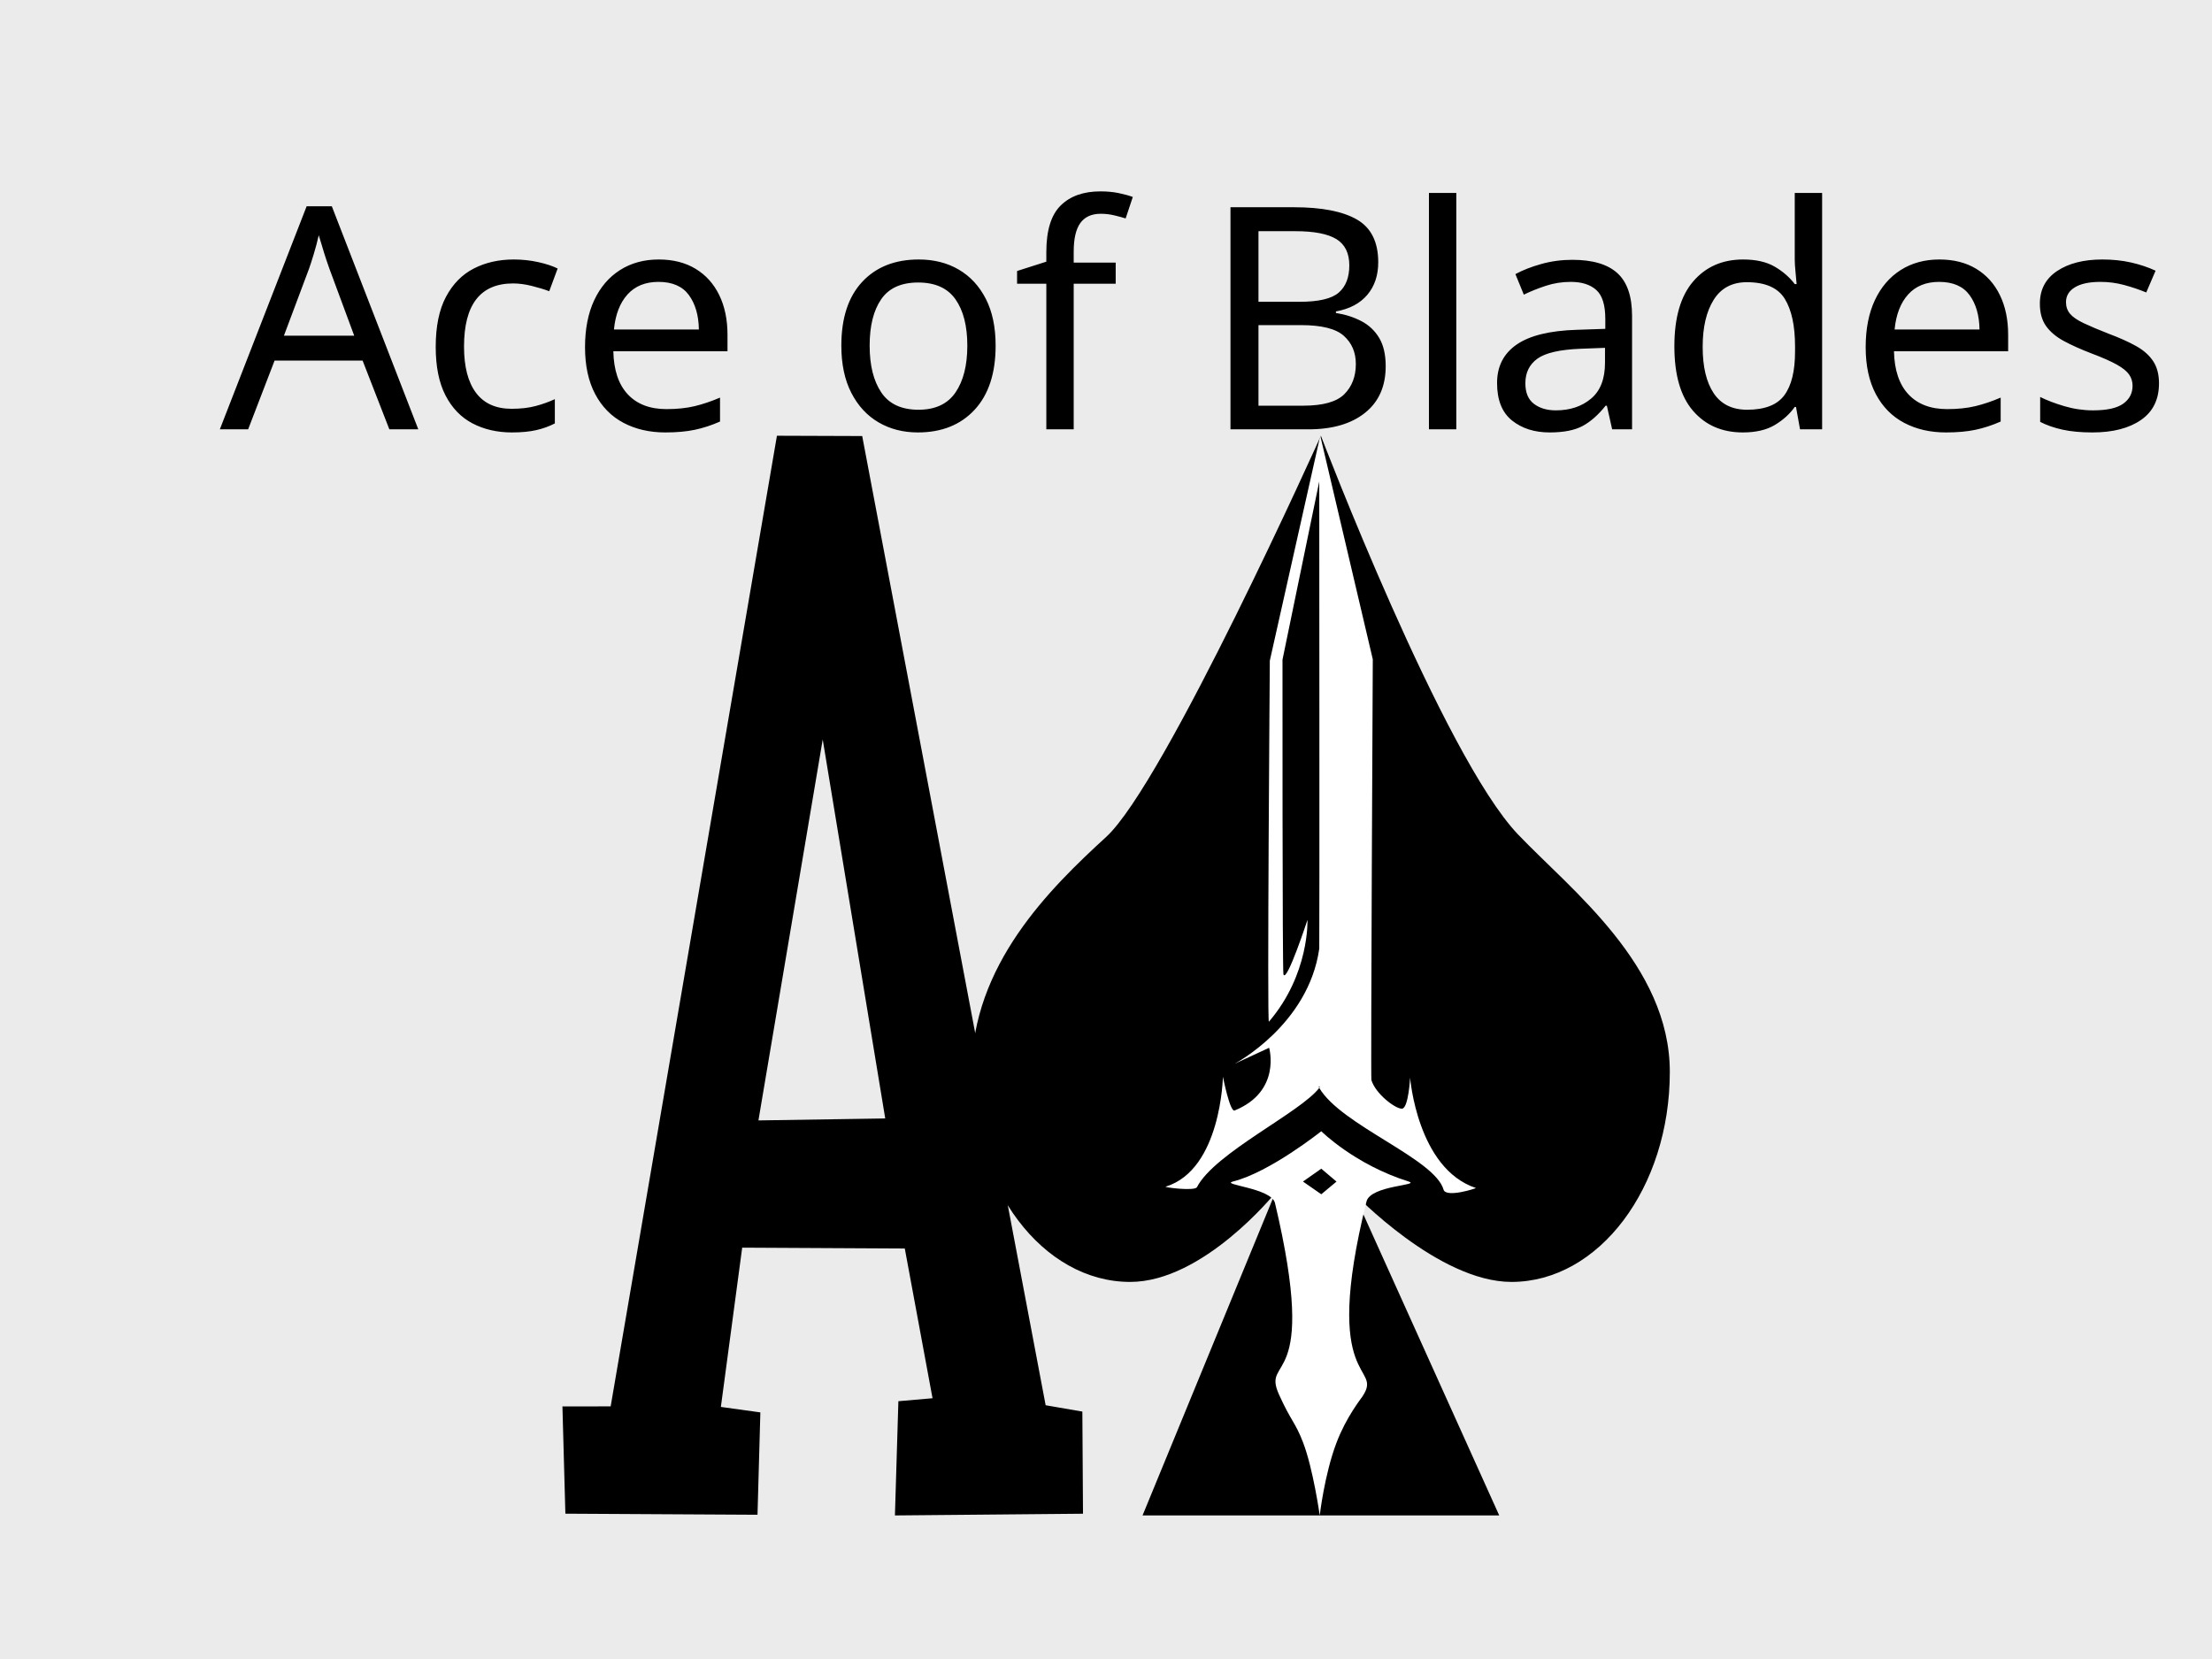
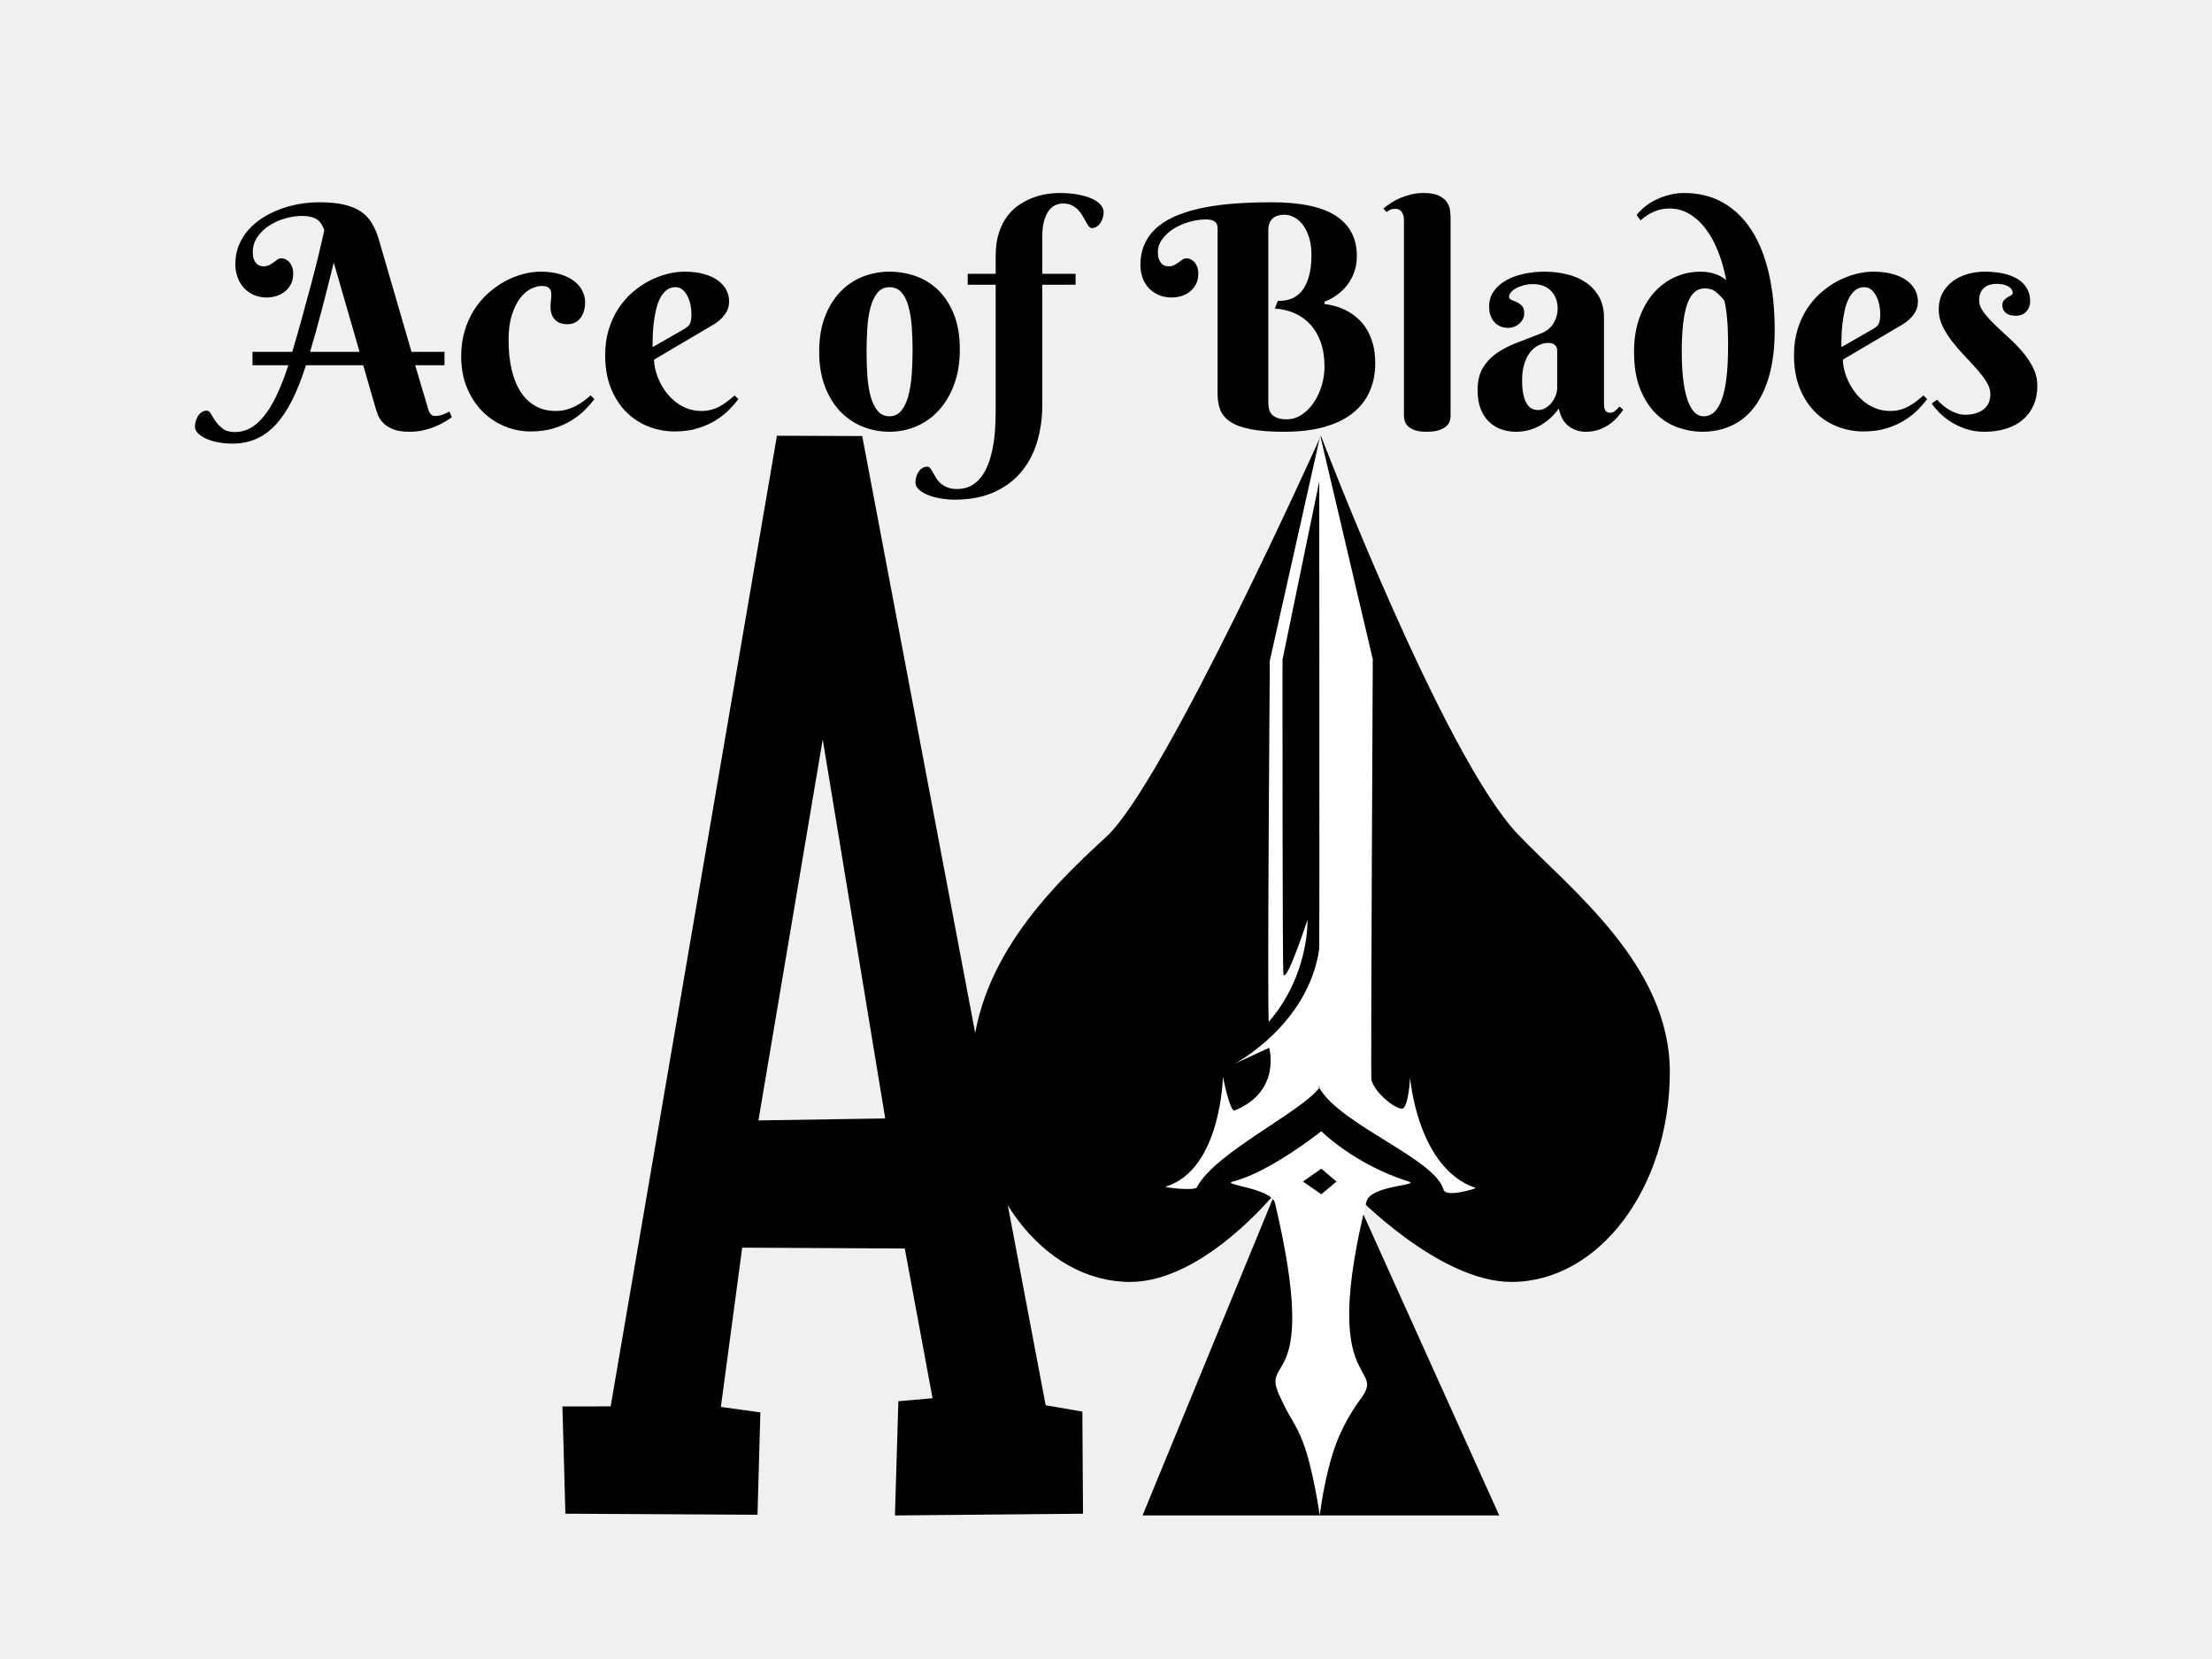
<svg xmlns="http://www.w3.org/2000/svg" width="100%" height="100%" viewBox="0 0 2048 1536" version="1.1" xml:space="preserve" style="fill-rule:evenodd;clip-rule:evenodd;stroke-linejoin:round;stroke-miterlimit:2;">
  <rect id="Artboard1" x="0" y="0" width="2048" height="1536" style="fill:none;" />
-   <clipPath id="_clip1">
-     <rect id="Artboard11" x="0" y="0" width="2048" height="1536" />
-   </clipPath>
-   <g clip-path="url(#_clip1)">
-     <rect x="-9.464" y="0" width="2078.99" height="1561.29" style="fill:rgb(235,235,235);" />
+   <g id="Artboard11">
    <g transform="matrix(1,0,0,1,-221.552,234.796)">
-       <g transform="matrix(288,0,0,288,2116.39,162.705)">
-             </g>
-       <text x="425.091px" y="162.705px" style="font-family:'BerkshireSwash-Regular', 'Berkshire Swash';font-size:288px;">Ace of Blades</text>
+       <path d="M557.841,103.361L504.825,103.361C500.888,115.736 496.646,126.47 492.099,135.564C487.552,144.658 482.513,152.205 476.982,158.205C471.45,164.205 465.38,168.658 458.771,171.564C452.161,174.47 444.778,175.924 436.622,175.924C432.122,175.924 427.786,175.525 423.614,174.728C419.442,173.931 415.763,172.83 412.575,171.424C409.388,170.017 406.833,168.353 404.911,166.431C402.989,164.509 402.028,162.424 402.028,160.174C402.028,158.486 402.286,156.775 402.802,155.041C403.317,153.306 404.044,151.713 404.982,150.259C405.919,148.806 407.067,147.634 408.427,146.744C409.786,145.853 411.31,145.408 412.997,145.408C414.497,145.408 415.81,146.439 416.935,148.502C418.06,150.564 419.489,152.838 421.224,155.322C422.958,157.806 425.185,160.08 427.903,162.142C430.622,164.205 434.372,165.236 439.153,165.236C444.028,165.236 448.669,164.064 453.075,161.72C457.482,159.377 461.724,155.697 465.802,150.681C469.88,145.666 473.794,139.267 477.544,131.486C481.294,123.705 484.95,114.33 488.513,103.361L455.325,103.361L455.325,90.986L492.169,90.986C495.263,80.486 498.286,69.892 501.239,59.205C504.192,48.517 506.982,38.252 509.607,28.408C512.232,18.564 514.575,9.353 516.638,0.775C518.7,-7.803 520.435,-15.28 521.841,-21.655C519.966,-26.905 517.411,-30.42 514.177,-32.201C510.942,-33.983 506.607,-34.873 501.169,-34.873C496.107,-34.873 490.88,-34.1 485.489,-32.553C480.099,-31.006 475.2,-28.803 470.794,-25.944C466.388,-23.084 462.755,-19.569 459.896,-15.397C457.036,-11.225 455.607,-6.561 455.607,-1.405C455.607,1.595 456.005,3.986 456.802,5.767C457.599,7.549 458.536,8.884 459.614,9.775C460.692,10.666 461.747,11.228 462.778,11.463C463.81,11.697 464.607,11.814 465.169,11.814C467.419,11.814 469.317,11.416 470.864,10.619C472.411,9.822 473.771,8.978 474.942,8.088C476.114,7.197 477.263,6.353 478.388,5.556C479.513,4.759 480.778,4.361 482.185,4.361C483.216,4.361 484.364,4.619 485.63,5.134C486.896,5.65 488.067,6.47 489.146,7.595C490.224,8.72 491.138,10.197 491.888,12.025C492.638,13.853 493.013,16.08 493.013,18.705C493.013,22.455 492.286,25.689 490.833,28.408C489.38,31.127 487.505,33.4 485.208,35.228C482.911,37.056 480.286,38.416 477.333,39.306C474.38,40.197 471.45,40.642 468.544,40.642C464.044,40.642 459.989,39.822 456.38,38.181C452.771,36.541 449.7,34.314 447.169,31.502C444.638,28.689 442.716,25.408 441.403,21.658C440.091,17.908 439.435,13.97 439.435,9.845C439.435,3.658 440.466,-2.037 442.528,-7.241C444.591,-12.444 447.45,-17.178 451.107,-21.444C454.763,-25.709 459.075,-29.459 464.044,-32.694C469.013,-35.928 474.38,-38.647 480.146,-40.85C485.911,-43.053 491.935,-44.717 498.216,-45.842C504.497,-46.967 510.825,-47.53 517.2,-47.53C526.2,-47.53 533.817,-46.803 540.052,-45.35C546.286,-43.897 551.513,-41.741 555.732,-38.881C559.95,-36.022 563.349,-32.412 565.927,-28.053C568.505,-23.694 570.638,-18.655 572.325,-12.936L602.56,90.986L633.075,90.986L633.075,103.361L605.935,103.361L616.903,140.205C617.278,141.611 617.653,142.924 618.028,144.142C618.403,145.361 618.849,146.416 619.364,147.306C619.88,148.197 620.536,148.924 621.333,149.486C622.13,150.049 623.138,150.33 624.357,150.33C626.982,150.33 629.419,149.884 631.669,148.994C633.919,148.103 635.888,147.189 637.575,146.252L639.966,151.455C638.278,152.674 636.146,154.056 633.567,155.603C630.989,157.15 628.036,158.627 624.708,160.033C621.38,161.439 617.7,162.611 613.669,163.549C609.638,164.486 605.325,164.955 600.732,164.955C594.357,164.955 589.224,164.158 585.333,162.564C581.442,160.97 578.396,159.002 576.192,156.658C573.989,154.314 572.396,151.83 571.411,149.205C570.427,146.58 569.653,144.283 569.091,142.314L557.841,103.361ZM530.56,8.299C526.716,23.955 522.989,38.674 519.38,52.455C515.771,66.236 512.185,79.08 508.622,90.986L554.466,90.986L530.56,8.299Z" style="fill-rule:nonzero;" />
+       <path d="M746.841,65.392C743.935,65.392 741.497,64.947 739.528,64.056C737.56,63.166 735.966,61.97 734.747,60.47C733.528,58.97 732.638,57.306 732.075,55.478C731.513,53.65 731.232,51.752 731.232,49.783C731.232,47.252 731.396,44.814 731.724,42.47C732.052,40.127 732.099,38.017 731.864,36.142C731.63,34.267 730.903,32.767 729.685,31.642C728.466,30.517 726.31,29.955 723.216,29.955C719.935,29.955 716.466,30.892 712.81,32.767C709.153,34.642 705.825,37.595 702.825,41.627C699.825,45.658 697.341,50.838 695.372,57.166C693.403,63.494 692.419,71.111 692.419,80.017C692.419,89.861 693.333,98.838 695.161,106.947C696.989,115.056 699.732,121.97 703.388,127.689C707.044,133.408 711.591,137.838 717.028,140.978C722.466,144.119 728.841,145.689 736.153,145.689C739.435,145.689 742.552,145.314 745.505,144.564C748.458,143.814 751.247,142.783 753.872,141.47C756.497,140.158 759.005,138.634 761.396,136.9C763.786,135.166 766.107,133.314 768.357,131.345L771.872,134.72C769.716,137.627 766.95,140.814 763.575,144.283C760.2,147.752 756.122,151.009 751.341,154.056C746.56,157.103 740.982,159.634 734.607,161.65C728.232,163.666 720.966,164.674 712.81,164.674C704.653,164.674 696.708,163.103 688.974,159.963C681.239,156.822 674.372,152.252 668.372,146.252C662.372,140.252 657.567,132.963 653.958,124.384C650.349,115.806 648.544,106.033 648.544,95.064C648.544,86.533 649.622,78.681 651.778,71.509C653.935,64.338 656.864,57.845 660.567,52.033C664.271,46.22 668.583,41.111 673.505,36.705C678.427,32.299 683.607,28.619 689.044,25.666C694.482,22.713 700.036,20.486 705.708,18.986C711.38,17.486 716.841,16.736 722.091,16.736C729.028,16.736 735.075,17.533 740.232,19.127C745.388,20.72 749.677,22.83 753.099,25.455C756.521,28.08 759.075,31.103 760.763,34.525C762.45,37.947 763.294,41.486 763.294,45.142C763.294,47.861 762.942,50.463 762.239,52.947C761.536,55.431 760.505,57.588 759.146,59.416C757.786,61.244 756.075,62.697 754.013,63.775C751.95,64.853 749.56,65.392 746.841,65.392Z" style="fill-rule:nonzero;" />
+       <path d="M827.138,98.158C827.138,101.158 827.583,104.416 828.474,107.931C829.364,111.447 830.653,114.986 832.341,118.549C834.028,122.111 836.114,125.509 838.599,128.744C841.083,131.978 843.942,134.861 847.177,137.392C850.411,139.924 853.997,141.939 857.935,143.439C861.872,144.939 866.185,145.689 870.872,145.689C874.153,145.689 877.2,145.314 880.013,144.564C882.825,143.814 885.45,142.783 887.888,141.47C890.325,140.158 892.669,138.634 894.919,136.9C897.169,135.166 899.419,133.314 901.669,131.345L905.185,134.72C903.028,137.627 900.263,140.814 896.888,144.283C893.513,147.752 889.435,151.009 884.653,154.056C879.872,157.103 874.294,159.634 867.919,161.65C861.544,163.666 854.278,164.674 846.122,164.674C837.966,164.674 830.021,163.197 822.286,160.244C814.552,157.291 807.685,152.861 801.685,146.955C795.685,141.049 790.88,133.689 787.271,124.877C783.661,116.064 781.857,105.752 781.857,93.939C781.857,85.408 782.935,77.58 785.091,70.455C787.247,63.33 790.177,56.908 793.88,51.189C797.583,45.47 801.896,40.455 806.817,36.142C811.739,31.83 816.919,28.244 822.357,25.384C827.794,22.525 833.349,20.369 839.021,18.916C844.692,17.463 850.153,16.736 855.403,16.736C862.341,16.736 868.388,17.486 873.544,18.986C878.7,20.486 882.989,22.502 886.411,25.033C889.833,27.564 892.388,30.494 894.075,33.822C895.763,37.15 896.607,40.642 896.607,44.299C896.607,48.705 895.341,52.666 892.81,56.181C890.278,59.697 886.903,62.767 882.685,65.392L827.138,98.158ZM855.403,69.611C856.622,68.861 857.63,68.134 858.427,67.431C859.224,66.728 859.857,65.884 860.325,64.9C860.794,63.916 861.146,62.697 861.38,61.244C861.614,59.791 861.732,57.986 861.732,55.83C861.732,53.486 861.474,50.884 860.958,48.025C860.442,45.166 859.575,42.47 858.357,39.939C857.138,37.408 855.591,35.299 853.716,33.611C851.841,31.924 849.591,31.08 846.966,31.08C843.591,31.08 840.708,32.088 838.317,34.103C835.927,36.119 833.958,38.72 832.411,41.908C830.864,45.095 829.646,48.728 828.755,52.806C827.864,56.884 827.185,60.986 826.716,65.111C826.247,69.236 825.966,73.197 825.872,76.994C825.778,80.791 825.732,84.002 825.732,86.627L855.403,69.611Z" style="fill-rule:nonzero;" />
+       <path d="M979.997,90.705C979.997,78.424 981.778,67.666 985.341,58.431C988.903,49.197 993.661,41.486 999.614,35.299C1005.57,29.111 1012.48,24.47 1020.36,21.377C1028.23,18.283 1036.48,16.736 1045.11,16.736C1053.73,16.736 1061.98,18.166 1069.86,21.025C1077.73,23.884 1084.65,28.267 1090.6,34.174C1096.55,40.08 1101.31,47.556 1104.87,56.603C1108.43,65.65 1110.22,76.361 1110.22,88.736C1110.22,101.017 1108.43,111.892 1104.87,121.361C1101.31,130.83 1096.55,138.799 1090.6,145.267C1084.65,151.736 1077.73,156.634 1069.86,159.963C1061.98,163.291 1053.73,164.955 1045.11,164.955C1036.48,164.955 1028.23,163.384 1020.36,160.244C1012.48,157.103 1005.57,152.439 999.614,146.252C993.661,140.064 988.903,132.33 985.341,123.049C981.778,113.767 979.997,102.986 979.997,90.705ZM1066.48,89.299C1066.48,81.799 1066.22,74.556 1065.71,67.572C1065.19,60.588 1064.18,54.377 1062.68,48.939C1061.18,43.502 1059.03,39.166 1056.22,35.931C1053.4,32.697 1049.7,31.08 1045.11,31.08C1040.51,31.08 1036.81,32.791 1034,36.213C1031.18,39.634 1029.03,44.134 1027.53,49.713C1026.03,55.291 1025.04,61.642 1024.58,68.767C1024.11,75.892 1023.87,83.205 1023.87,90.705C1023.87,98.205 1024.11,105.541 1024.58,112.713C1025.04,119.884 1026.03,126.283 1027.53,131.908C1029.03,137.533 1031.18,142.056 1034,145.478C1036.81,148.9 1040.51,150.611 1045.11,150.611C1049.7,150.611 1053.4,148.83 1056.22,145.267C1059.03,141.705 1061.18,137.017 1062.68,131.205C1064.18,125.392 1065.19,118.83 1065.71,111.517C1066.22,104.205 1066.48,96.799 1066.48,89.299Z" style="fill-rule:nonzero;" />
+       <path d="M1205.84,-46.405C1203.22,-46.405 1200.73,-45.842 1198.39,-44.717C1196.04,-43.592 1194.01,-41.787 1192.27,-39.303C1190.54,-36.819 1189.15,-33.655 1188.12,-29.811C1187.09,-25.967 1186.58,-21.326 1186.58,-15.889L1186.58,18.705L1217.37,18.705L1217.37,28.83L1186.58,28.83L1186.58,139.642C1186.58,152.392 1184.91,164.158 1181.58,174.939C1178.26,185.72 1173.22,195.025 1166.47,202.853C1159.72,210.681 1151.28,216.799 1141.15,221.205C1131.03,225.611 1119.22,227.814 1105.72,227.814C1100.93,227.814 1096.34,227.416 1091.93,226.619C1087.53,225.822 1083.64,224.72 1080.26,223.314C1076.89,221.908 1074.19,220.244 1072.18,218.322C1070.16,216.4 1069.15,214.267 1069.15,211.924C1069.15,210.236 1069.39,208.525 1069.86,206.791C1070.33,205.056 1071.03,203.486 1071.97,202.08C1072.9,200.674 1074.05,199.525 1075.41,198.634C1076.77,197.744 1078.34,197.299 1080.12,197.299C1081.15,197.299 1082.07,197.814 1082.86,198.845C1083.66,199.877 1084.48,201.142 1085.33,202.642C1086.17,204.142 1087.13,205.806 1088.21,207.634C1089.29,209.463 1090.67,211.127 1092.36,212.627C1094.04,214.127 1096.13,215.392 1098.61,216.424C1101.1,217.455 1104.12,217.97 1107.68,217.97C1112.47,217.97 1116.68,217.009 1120.34,215.088C1124,213.166 1127.14,210.517 1129.76,207.142C1132.39,203.767 1134.59,199.783 1136.37,195.189C1138.15,190.595 1139.56,185.674 1140.59,180.424C1141.62,175.174 1142.35,169.689 1142.77,163.97C1143.19,158.252 1143.4,152.533 1143.4,146.814L1143.4,28.83L1117.53,28.83L1117.53,18.705L1143.4,18.705L1143.4,2.252C1143.4,-5.998 1144.41,-13.194 1146.43,-19.334C1148.44,-25.475 1151.11,-30.701 1154.44,-35.014C1157.77,-39.326 1161.54,-42.842 1165.76,-45.561C1169.98,-48.28 1174.27,-50.436 1178.63,-52.03C1182.99,-53.623 1187.23,-54.701 1191.36,-55.264C1195.48,-55.826 1199.09,-56.108 1202.18,-56.108C1208.84,-56.108 1214.75,-55.616 1219.9,-54.631C1225.06,-53.647 1229.37,-52.334 1232.84,-50.694C1236.31,-49.053 1238.93,-47.155 1240.72,-44.998C1242.5,-42.842 1243.39,-40.639 1243.39,-38.389C1243.39,-36.701 1243.13,-34.991 1242.61,-33.256C1242.1,-31.522 1241.37,-29.928 1240.43,-28.475C1239.5,-27.022 1238.35,-25.85 1236.99,-24.959C1235.63,-24.069 1234.11,-23.623 1232.42,-23.623C1231.39,-23.623 1230.45,-24.186 1229.61,-25.311C1228.76,-26.436 1227.87,-27.842 1226.93,-29.53C1226,-31.217 1224.97,-33.045 1223.84,-35.014C1222.72,-36.983 1221.33,-38.811 1219.69,-40.498C1218.05,-42.186 1216.11,-43.592 1213.86,-44.717C1211.61,-45.842 1208.93,-46.405 1205.84,-46.405Z" style="fill-rule:nonzero;" />
+       <path d="M1395.83,137.674C1395.83,139.83 1396.04,141.869 1396.46,143.791C1396.88,145.713 1397.72,147.377 1398.99,148.783C1400.26,150.189 1401.99,151.314 1404.19,152.158C1406.4,153.002 1409.28,153.424 1412.84,153.424C1418,153.424 1422.73,151.947 1427.04,148.994C1431.36,146.041 1435.06,142.244 1438.15,137.603C1441.25,132.963 1443.64,127.759 1445.33,121.994C1447.01,116.228 1447.86,110.486 1447.86,104.767C1447.86,96.236 1446.71,88.713 1444.41,82.197C1442.11,75.681 1438.9,70.174 1434.78,65.674C1430.65,61.174 1425.78,57.681 1420.15,55.197C1414.53,52.713 1408.43,51.283 1401.87,50.908L1404.68,43.736C1408.81,43.924 1412.75,43.361 1416.5,42.049C1420.25,40.736 1423.55,38.439 1426.41,35.158C1429.27,31.877 1431.54,27.447 1433.23,21.869C1434.92,16.291 1435.76,9.283 1435.76,0.845C1435.76,-4.873 1435.06,-10.03 1433.65,-14.623C1432.25,-19.217 1430.4,-23.084 1428.1,-26.225C1425.8,-29.366 1423.13,-31.78 1420.08,-33.467C1417.04,-35.155 1413.92,-35.998 1410.73,-35.998C1408.76,-35.998 1406.86,-35.764 1405.04,-35.295C1403.21,-34.826 1401.61,-34.03 1400.26,-32.905C1398.9,-31.78 1397.82,-30.303 1397.02,-28.475C1396.22,-26.647 1395.83,-24.373 1395.83,-21.655L1395.83,137.674ZM1398.64,-47.53C1425.83,-47.53 1445.82,-43.287 1458.61,-34.803C1471.41,-26.319 1477.81,-13.967 1477.81,2.252C1477.81,6.283 1477.36,9.986 1476.47,13.361C1475.58,16.736 1474.43,19.806 1473.03,22.572C1471.62,25.338 1470.03,27.799 1468.25,29.955C1466.47,32.111 1464.64,33.986 1462.76,35.58C1458.36,39.424 1453.39,42.424 1447.86,44.58L1447.86,46.689C1456.58,47.72 1464.4,50.345 1471.34,54.564C1474.25,56.345 1477.11,58.572 1479.92,61.244C1482.73,63.916 1485.24,67.15 1487.44,70.947C1489.65,74.744 1491.43,79.15 1492.79,84.166C1494.15,89.181 1494.83,94.924 1494.83,101.392C1494.83,111.236 1493.04,120.095 1489.48,127.97C1485.92,135.845 1480.62,142.525 1473.59,148.009C1466.56,153.494 1457.79,157.689 1447.29,160.595C1436.79,163.502 1424.61,164.955 1410.73,164.955C1397.89,164.955 1387.43,164.158 1379.37,162.564C1371.31,160.97 1365.03,158.65 1360.53,155.603C1356.03,152.556 1352.96,148.877 1351.32,144.564C1349.68,140.252 1348.86,135.377 1348.86,129.939L1348.86,-23.905C1348.86,-29.061 1345.29,-31.639 1338.17,-31.639C1333.01,-31.639 1327.79,-30.866 1322.49,-29.319C1317.19,-27.772 1312.41,-25.662 1308.15,-22.991C1303.88,-20.319 1300.39,-17.131 1297.67,-13.428C1294.95,-9.725 1293.59,-5.717 1293.59,-1.405C1293.59,1.595 1293.99,3.986 1294.79,5.767C1295.58,7.549 1296.5,8.884 1297.53,9.775C1298.56,10.666 1299.61,11.228 1300.69,11.463C1301.77,11.697 1302.54,11.814 1303.01,11.814C1305.36,11.814 1307.28,11.416 1308.78,10.619C1310.28,9.822 1311.64,8.978 1312.86,8.088C1314.08,7.197 1315.22,6.353 1316.3,5.556C1317.38,4.759 1318.62,4.361 1320.03,4.361C1321.15,4.361 1322.35,4.619 1323.61,5.134C1324.88,5.65 1326.05,6.47 1327.13,7.595C1328.21,8.72 1329.12,10.197 1329.87,12.025C1330.62,13.853 1331,16.08 1331,18.705C1331,22.455 1330.27,25.689 1328.82,28.408C1327.36,31.127 1325.49,33.4 1323.19,35.228C1320.9,37.056 1318.27,38.416 1315.32,39.306C1312.36,40.197 1309.43,40.642 1306.53,40.642C1302.03,40.642 1297.97,39.869 1294.36,38.322C1290.76,36.775 1287.68,34.642 1285.15,31.924C1282.62,29.205 1280.7,26.017 1279.39,22.361C1278.08,18.705 1277.42,14.814 1277.42,10.689C1277.42,2.908 1278.87,-3.959 1281.78,-9.912C1284.68,-15.866 1288.79,-20.998 1294.08,-25.311C1299.38,-29.623 1305.73,-33.209 1313.14,-36.069C1320.54,-38.928 1328.75,-41.201 1337.75,-42.889C1346.75,-44.576 1356.38,-45.772 1366.65,-46.475C1376.91,-47.178 1387.58,-47.53 1398.64,-47.53Z" style="fill-rule:nonzero;" />
+       <path d="M1564.58,150.33C1564.58,151.549 1564.36,153.002 1563.94,154.689C1563.52,156.377 1562.54,157.97 1560.99,159.47C1559.44,160.97 1557.19,162.259 1554.24,163.338C1551.29,164.416 1547.33,164.955 1542.36,164.955C1537.39,164.955 1533.5,164.369 1530.68,163.197C1527.87,162.025 1525.79,160.642 1524.43,159.049C1523.07,157.455 1522.22,155.814 1521.9,154.127C1521.57,152.439 1521.4,151.08 1521.4,150.049L1521.4,-31.358C1521.4,-34.076 1520.77,-36.444 1519.51,-38.459C1518.24,-40.475 1516.11,-41.483 1513.11,-41.483C1511.51,-41.483 1510.13,-41.225 1508.96,-40.709C1507.79,-40.194 1506.54,-39.42 1505.23,-38.389L1502.42,-41.764C1504.58,-43.545 1506.97,-45.303 1509.59,-47.037C1512.22,-48.772 1515.1,-50.295 1518.24,-51.608C1521.38,-52.92 1524.73,-53.998 1528.29,-54.842C1531.86,-55.686 1535.61,-56.108 1539.54,-56.108C1545.64,-56.108 1550.37,-55.287 1553.75,-53.647C1557.12,-52.006 1559.61,-49.991 1561.2,-47.6C1562.79,-45.209 1563.76,-42.678 1564.08,-40.006C1564.41,-37.334 1564.58,-34.967 1564.58,-32.905L1564.58,150.33Z" style="fill-rule:nonzero;" />
+       <path d="M1663.29,89.861C1663.29,87.517 1662.54,85.736 1661.04,84.517C1659.54,83.299 1657.62,82.689 1655.28,82.689C1652,82.689 1648.88,83.439 1645.93,84.939C1642.97,86.439 1640.37,88.642 1638.12,91.549C1635.87,94.455 1634.09,98.041 1632.78,102.306C1631.47,106.572 1630.81,111.517 1630.81,117.142C1630.81,122.58 1631.21,127.08 1632.01,130.642C1632.8,134.205 1633.88,137.041 1635.24,139.15C1636.6,141.259 1638.17,142.736 1639.95,143.58C1641.73,144.424 1643.61,144.845 1645.58,144.845C1648.01,144.845 1650.31,144.213 1652.47,142.947C1654.62,141.681 1656.5,140.064 1658.09,138.095C1659.68,136.127 1660.95,133.924 1661.89,131.486C1662.83,129.049 1663.29,126.611 1663.29,124.174L1663.29,89.861ZM1640.93,28.267C1637.75,28.267 1634.79,28.642 1632.08,29.392C1629.36,30.142 1627.01,31.08 1625.04,32.205C1623.08,33.33 1621.53,34.572 1620.4,35.931C1619.28,37.291 1618.72,38.58 1618.72,39.799C1618.72,41.205 1619.44,42.213 1620.9,42.822C1622.35,43.431 1623.97,44.134 1625.75,44.931C1627.53,45.728 1629.15,46.853 1630.6,48.306C1632.05,49.759 1632.78,51.986 1632.78,54.986C1632.78,56.955 1632.38,58.759 1631.58,60.4C1630.79,62.041 1629.71,63.494 1628.35,64.759C1626.99,66.025 1625.4,67.009 1623.57,67.713C1621.74,68.416 1619.84,68.767 1617.87,68.767C1612.62,68.767 1608.38,66.986 1605.15,63.424C1601.91,59.861 1600.29,55.127 1600.29,49.22C1600.29,43.502 1601.79,38.603 1604.79,34.525C1607.79,30.447 1611.71,27.095 1616.54,24.47C1621.36,21.845 1626.83,19.9 1632.92,18.634C1639.01,17.369 1645.11,16.736 1651.2,16.736C1658.51,16.736 1665.5,17.533 1672.15,19.127C1678.81,20.72 1684.69,23.252 1689.8,26.72C1694.91,30.189 1698.99,34.595 1702.04,39.939C1705.08,45.283 1706.61,51.752 1706.61,59.345L1706.61,138.799C1706.61,139.642 1706.65,140.58 1706.75,141.611C1706.84,142.642 1707.08,143.58 1707.45,144.424C1707.83,145.267 1708.39,145.97 1709.14,146.533C1709.89,147.095 1710.97,147.377 1712.37,147.377C1714.06,147.377 1715.63,146.744 1717.08,145.478C1718.54,144.213 1719.83,142.924 1720.95,141.611L1724.47,144.564C1723.06,146.533 1721.37,148.689 1719.4,151.033C1717.43,153.377 1715.04,155.58 1712.23,157.642C1709.42,159.705 1706.14,161.439 1702.39,162.845C1698.64,164.252 1694.37,164.955 1689.59,164.955C1683.68,164.955 1678.43,163.197 1673.84,159.681C1669.25,156.166 1666.25,150.752 1664.84,143.439C1661.84,147.47 1658.72,150.845 1655.49,153.564C1652.26,156.283 1648.95,158.486 1645.58,160.174C1642.2,161.861 1638.8,163.08 1635.38,163.83C1631.96,164.58 1628.51,164.955 1625.04,164.955C1620.54,164.955 1616.18,164.252 1611.97,162.845C1607.75,161.439 1603.97,159.213 1600.65,156.166C1597.32,153.119 1594.65,149.158 1592.63,144.283C1590.61,139.408 1589.61,133.455 1589.61,126.424C1589.61,117.892 1591.29,110.908 1594.67,105.47C1598.04,100.033 1602.47,95.463 1607.96,91.759C1613.44,88.056 1619.68,84.892 1626.66,82.267C1633.65,79.642 1640.79,76.877 1648.11,73.97C1653.54,71.814 1657.51,68.603 1659.99,64.338C1662.47,60.072 1663.72,55.689 1663.72,51.189C1663.72,44.252 1661.68,38.697 1657.6,34.525C1653.52,30.353 1647.97,28.267 1640.93,28.267Z" style="fill-rule:nonzero;" />
+       <path d="M1821.5,86.345L1821.5,80.088C1821.5,76.947 1821.4,73.338 1821.22,69.259C1821.03,65.181 1820.7,60.845 1820.23,56.252C1819.76,51.658 1819.01,47.392 1817.98,43.455C1815.73,40.549 1813.22,37.947 1810.46,35.65C1807.69,33.353 1804.15,32.205 1799.84,32.205C1792.53,32.205 1787.16,36.986 1783.74,46.549C1780.32,56.111 1778.61,70.924 1778.61,90.986C1778.61,99.799 1779.01,107.861 1779.8,115.174C1780.6,122.486 1781.82,128.767 1783.46,134.017C1785.1,139.267 1787.21,143.345 1789.79,146.252C1792.36,149.158 1795.43,150.611 1799,150.611C1814,150.611 1821.5,129.189 1821.5,86.345ZM1819.81,24.47C1818.03,15.095 1815.54,6.353 1812.36,-1.756C1809.17,-9.866 1805.35,-16.873 1800.9,-22.78C1796.44,-28.686 1791.38,-33.326 1785.71,-36.701C1780.04,-40.076 1773.92,-41.764 1767.36,-41.764C1763.61,-41.764 1760.21,-41.295 1757.16,-40.358C1754.11,-39.42 1751.47,-38.319 1749.22,-37.053C1746.97,-35.787 1745.11,-34.569 1743.66,-33.397C1742.21,-32.225 1741.15,-31.358 1740.5,-30.795L1736.84,-35.717C1739.09,-38.623 1741.83,-41.342 1745.07,-43.873C1748.3,-46.405 1751.84,-48.561 1755.68,-50.342C1759.53,-52.123 1763.58,-53.53 1767.85,-54.561C1772.11,-55.592 1776.36,-56.108 1780.58,-56.108C1794.45,-56.108 1806.64,-53.084 1817.14,-47.037C1827.64,-40.991 1836.4,-32.436 1843.43,-21.373C1850.47,-10.311 1855.76,3.049 1859.33,18.705C1862.89,34.361 1864.67,51.752 1864.67,70.877C1864.67,86.345 1863.1,99.939 1859.96,111.658C1856.82,123.377 1852.34,133.197 1846.53,141.119C1840.72,149.041 1833.66,154.994 1825.36,158.978C1817.07,162.963 1807.72,164.955 1797.31,164.955C1790.09,164.955 1782.76,163.666 1775.3,161.088C1767.85,158.509 1761.1,154.314 1755.05,148.502C1749.01,142.689 1744.06,135.072 1740.22,125.65C1736.37,116.228 1734.45,104.674 1734.45,90.986C1734.45,79.174 1736.11,68.674 1739.44,59.486C1742.77,50.299 1747.25,42.541 1752.87,36.213C1758.5,29.884 1765.01,25.056 1772.42,21.728C1779.83,18.4 1787.65,16.736 1795.9,16.736C1799.09,16.736 1801.95,16.994 1804.48,17.509C1807.01,18.025 1809.22,18.658 1811.09,19.408C1812.97,20.158 1814.61,20.978 1816.01,21.869C1817.42,22.759 1818.68,23.627 1819.81,24.47Z" style="fill-rule:nonzero;" />
+       <path d="M1927.81,98.158C1927.81,101.158 1928.26,104.416 1929.15,107.931C1930.04,111.447 1931.33,114.986 1933.01,118.549C1934.7,122.111 1936.79,125.509 1939.27,128.744C1941.76,131.978 1944.61,134.861 1947.85,137.392C1951.08,139.924 1954.67,141.939 1958.61,143.439C1962.54,144.939 1966.86,145.689 1971.54,145.689C1974.83,145.689 1977.87,145.314 1980.68,144.564C1983.5,143.814 1986.12,142.783 1988.56,141.47C1991,140.158 1993.34,138.634 1995.59,136.9C1997.84,135.166 2000.09,133.314 2002.34,131.345L2005.86,134.72C2003.7,137.627 2000.93,140.814 1997.56,144.283C1994.18,147.752 1990.11,151.009 1985.33,154.056C1980.54,157.103 1974.97,159.634 1968.59,161.65C1962.22,163.666 1954.95,164.674 1946.79,164.674C1938.64,164.674 1930.69,163.197 1922.96,160.244C1915.22,157.291 1908.36,152.861 1902.36,146.955C1896.36,141.049 1891.55,133.689 1887.94,124.877C1884.33,116.064 1882.53,105.752 1882.53,93.939C1882.53,85.408 1883.61,77.58 1885.76,70.455C1887.92,63.33 1890.85,56.908 1894.55,51.189C1898.26,45.47 1902.57,40.455 1907.49,36.142C1912.41,31.83 1917.59,28.244 1923.03,25.384C1928.47,22.525 1934.02,20.369 1939.69,18.916C1945.36,17.463 1950.83,16.736 1956.08,16.736C1963.01,16.736 1969.06,17.486 1974.22,18.986C1979.37,20.486 1983.66,22.502 1987.08,25.033C1990.51,27.564 1993.06,30.494 1994.75,33.822C1996.43,37.15 1997.28,40.642 1997.28,44.299C1997.28,48.705 1996.01,52.666 1993.48,56.181C1990.95,59.697 1987.58,62.767 1983.36,65.392L1927.81,98.158ZM1956.08,69.611C1957.29,68.861 1958.3,68.134 1959.1,67.431C1959.9,66.728 1960.53,65.884 1961,64.9C1961.47,63.916 1961.82,62.697 1962.05,61.244C1962.29,59.791 1962.4,57.986 1962.4,55.83C1962.4,53.486 1962.15,50.884 1961.63,48.025C1961.11,45.166 1960.25,42.47 1959.03,39.939C1957.81,37.408 1956.26,35.299 1954.39,33.611C1952.51,31.924 1950.26,31.08 1947.64,31.08C1944.26,31.08 1941.38,32.088 1938.99,34.103C1936.6,36.119 1934.63,38.72 1933.08,41.908C1931.54,45.095 1930.32,48.728 1929.43,52.806C1928.54,56.884 1927.86,60.986 1927.39,65.111C1926.92,69.236 1926.64,73.197 1926.54,76.994C1926.45,80.791 1926.4,84.002 1926.4,86.627L1956.08,69.611Z" style="fill-rule:nonzero;" />
+       <path d="M2069.98,27.986C2067.82,27.986 2065.79,28.267 2063.86,28.83C2061.94,29.392 2060.23,30.306 2058.73,31.572C2057.23,32.838 2056.06,34.431 2055.22,36.353C2054.37,38.275 2053.95,40.549 2053.95,43.174C2053.95,46.83 2055.29,50.463 2057.96,54.072C2060.63,57.681 2063.96,61.431 2067.94,65.322C2071.93,69.213 2076.24,73.244 2080.88,77.416C2085.52,81.588 2089.83,85.994 2093.82,90.634C2097.8,95.275 2101.13,100.22 2103.8,105.47C2106.47,110.72 2107.81,116.345 2107.81,122.345C2107.81,129.095 2106.66,135.095 2104.36,140.345C2102.07,145.595 2098.79,150.049 2094.52,153.705C2090.26,157.361 2085.1,160.15 2079.05,162.072C2073.01,163.994 2066.28,164.955 2058.87,164.955C2052.4,164.955 2046.54,164.041 2041.29,162.213C2036.04,160.384 2031.38,158.134 2027.3,155.463C2023.22,152.791 2019.73,149.955 2016.83,146.955C2013.92,143.955 2011.67,141.236 2010.08,138.799L2015,135.283C2016.22,136.689 2017.76,138.213 2019.64,139.853C2021.51,141.494 2023.6,143.017 2025.9,144.424C2028.19,145.83 2030.65,146.978 2033.28,147.869C2035.9,148.759 2038.58,149.205 2041.29,149.205C2048.04,149.205 2053.57,147.588 2057.89,144.353C2062.2,141.119 2064.36,136.314 2064.36,129.939C2064.36,126.377 2063.18,122.697 2060.84,118.9C2058.5,115.103 2055.54,111.189 2051.98,107.158C2048.42,103.127 2044.58,98.955 2040.45,94.642C2036.33,90.33 2032.48,85.877 2028.92,81.283C2025.36,76.689 2022.4,71.955 2020.06,67.08C2017.72,62.205 2016.54,57.142 2016.54,51.892C2016.54,45.986 2017.74,40.83 2020.13,36.424C2022.52,32.017 2025.71,28.361 2029.69,25.455C2033.68,22.549 2038.22,20.369 2043.33,18.916C2048.44,17.463 2053.72,16.736 2059.15,16.736C2065.43,16.736 2071.15,17.299 2076.31,18.424C2081.47,19.549 2085.9,21.259 2089.6,23.556C2093.3,25.853 2096.16,28.736 2098.18,32.205C2100.19,35.674 2101.2,39.705 2101.2,44.299C2101.2,47.861 2100.03,50.955 2097.68,53.58C2095.34,56.205 2092.06,57.517 2087.84,57.517C2083.81,57.517 2080.74,56.65 2078.63,54.916C2076.52,53.181 2075.47,50.814 2075.47,47.814C2075.47,45.845 2075.96,44.299 2076.94,43.174C2077.93,42.049 2079.03,41.134 2080.25,40.431C2081.47,39.728 2082.57,39.119 2083.55,38.603C2084.54,38.088 2085.03,37.408 2085.03,36.564C2085.03,33.939 2083.62,31.853 2080.81,30.306C2078,28.759 2074.39,27.986 2069.98,27.986Z" style="fill-rule:nonzero;" />
    </g>
    <g transform="matrix(1.00922,0,0,1.00922,520.736,403.428)">
      <g transform="matrix(5.00145,0,0,5.00145,-1080.36,-900.918)">
        <g transform="matrix(2.2936,-4.10685e-15,0,3.12334,-504.606,-759.995)">
          <path d="M371.18,345.479C371.18,345.479 365.449,350.695 359.59,350.695C352.594,350.695 346.914,345.169 346.914,338.362C346.914,332.092 353.168,327.589 357.669,324.562C362.352,321.412 374.841,301.001 374.841,301.001C374.841,301.001 384.621,319.811 390.606,324.415C394.839,327.672 402.746,332.096 402.746,338.362C402.746,345.169 397.071,350.695 390.081,350.695C384.228,350.695 377.471,345.479 377.471,345.479L389.104,364.409L360.579,364.409" />
        </g>
        <g transform="matrix(-0.270309,-3.31033e-17,3.53948e-17,-0.289021,493.97,430.238)">
          <path d="M514.414,180.131C514.414,180.131 518.874,209.811 525.793,226.615C531.054,239.39 533.934,239.988 542.061,256.86C554.275,282.221 514.345,258.314 544.786,378.409C547.214,387.988 582.231,389.983 573.249,392.074C548.371,397.865 513.374,423.961 513.374,423.961C513.374,423.961 490.542,402.709 454.146,392.074C445.484,389.543 479.942,389.711 482.691,379.348C514.114,260.908 470.828,276.348 485.373,255.721C486.528,254.083 496.415,242.574 503.034,226.305C511.207,206.219 514.414,180.131 514.414,180.131ZM503.034,392.002L513.374,400.189L525.793,392.029L513.374,383.958L503.034,392.002Z" style="fill:white;" />
        </g>
        <g transform="matrix(-0.270309,-3.31033e-17,3.53948e-17,-0.289021,493.882,430.238)">
          <path d="M408.163,387.938C407.611,387.766 428.417,381.468 430.07,386.897C436.08,406.633 499.555,427.664 514.414,451.455C515.365,452.977 513.464,452.612 514.414,451.455C527.299,435.755 585.354,410.224 597.419,388.453C598.876,385.825 620.189,388.34 618.584,388.802C580.944,399.659 579.788,458.547 579.788,458.547C579.788,458.547 575.02,435.915 571.846,437.125C539.894,449.315 548.43,476.925 548.43,476.925L571.846,466.788C571.846,466.788 521.757,491.33 514.414,539.842C514.192,541.308 514.414,836.343 514.414,836.343L539.364,723.218C539.364,723.218 539.468,525.506 538.725,523.5C536.578,517.697 522.411,558.092 522.411,558.092C522.411,558.092 520.935,523.567 548.599,493.459C549.865,492.081 547.961,722.612 547.961,722.612L513.736,865.36L478.089,723.458C478.089,723.458 479.544,458.073 479.041,456.476C476.276,447.693 462.636,438.041 458.255,438.284C453.873,438.527 452.753,457.934 452.753,457.934C452.753,457.934 447.925,400.336 408.163,387.938Z" style="fill:white;" />
        </g>
      </g>
      <g transform="matrix(9.25529,0,0,11.9443,-2657.29,-2626.63)">
        <path d="M308.372,219.907L316.824,219.93L335.007,294.371L338.646,294.858L338.71,302.703L320.068,302.835L320.41,294.061L323.795,293.833L321.045,282.333L304.928,282.267L302.815,294.5L306.729,294.921L306.446,302.782L287.402,302.7L287.11,294.463L291.891,294.458L308.372,219.907ZM312.91,243.235L306.538,272.495L319.107,272.343L312.91,243.235Z" />
      </g>
    </g>
  </g>
</svg>
